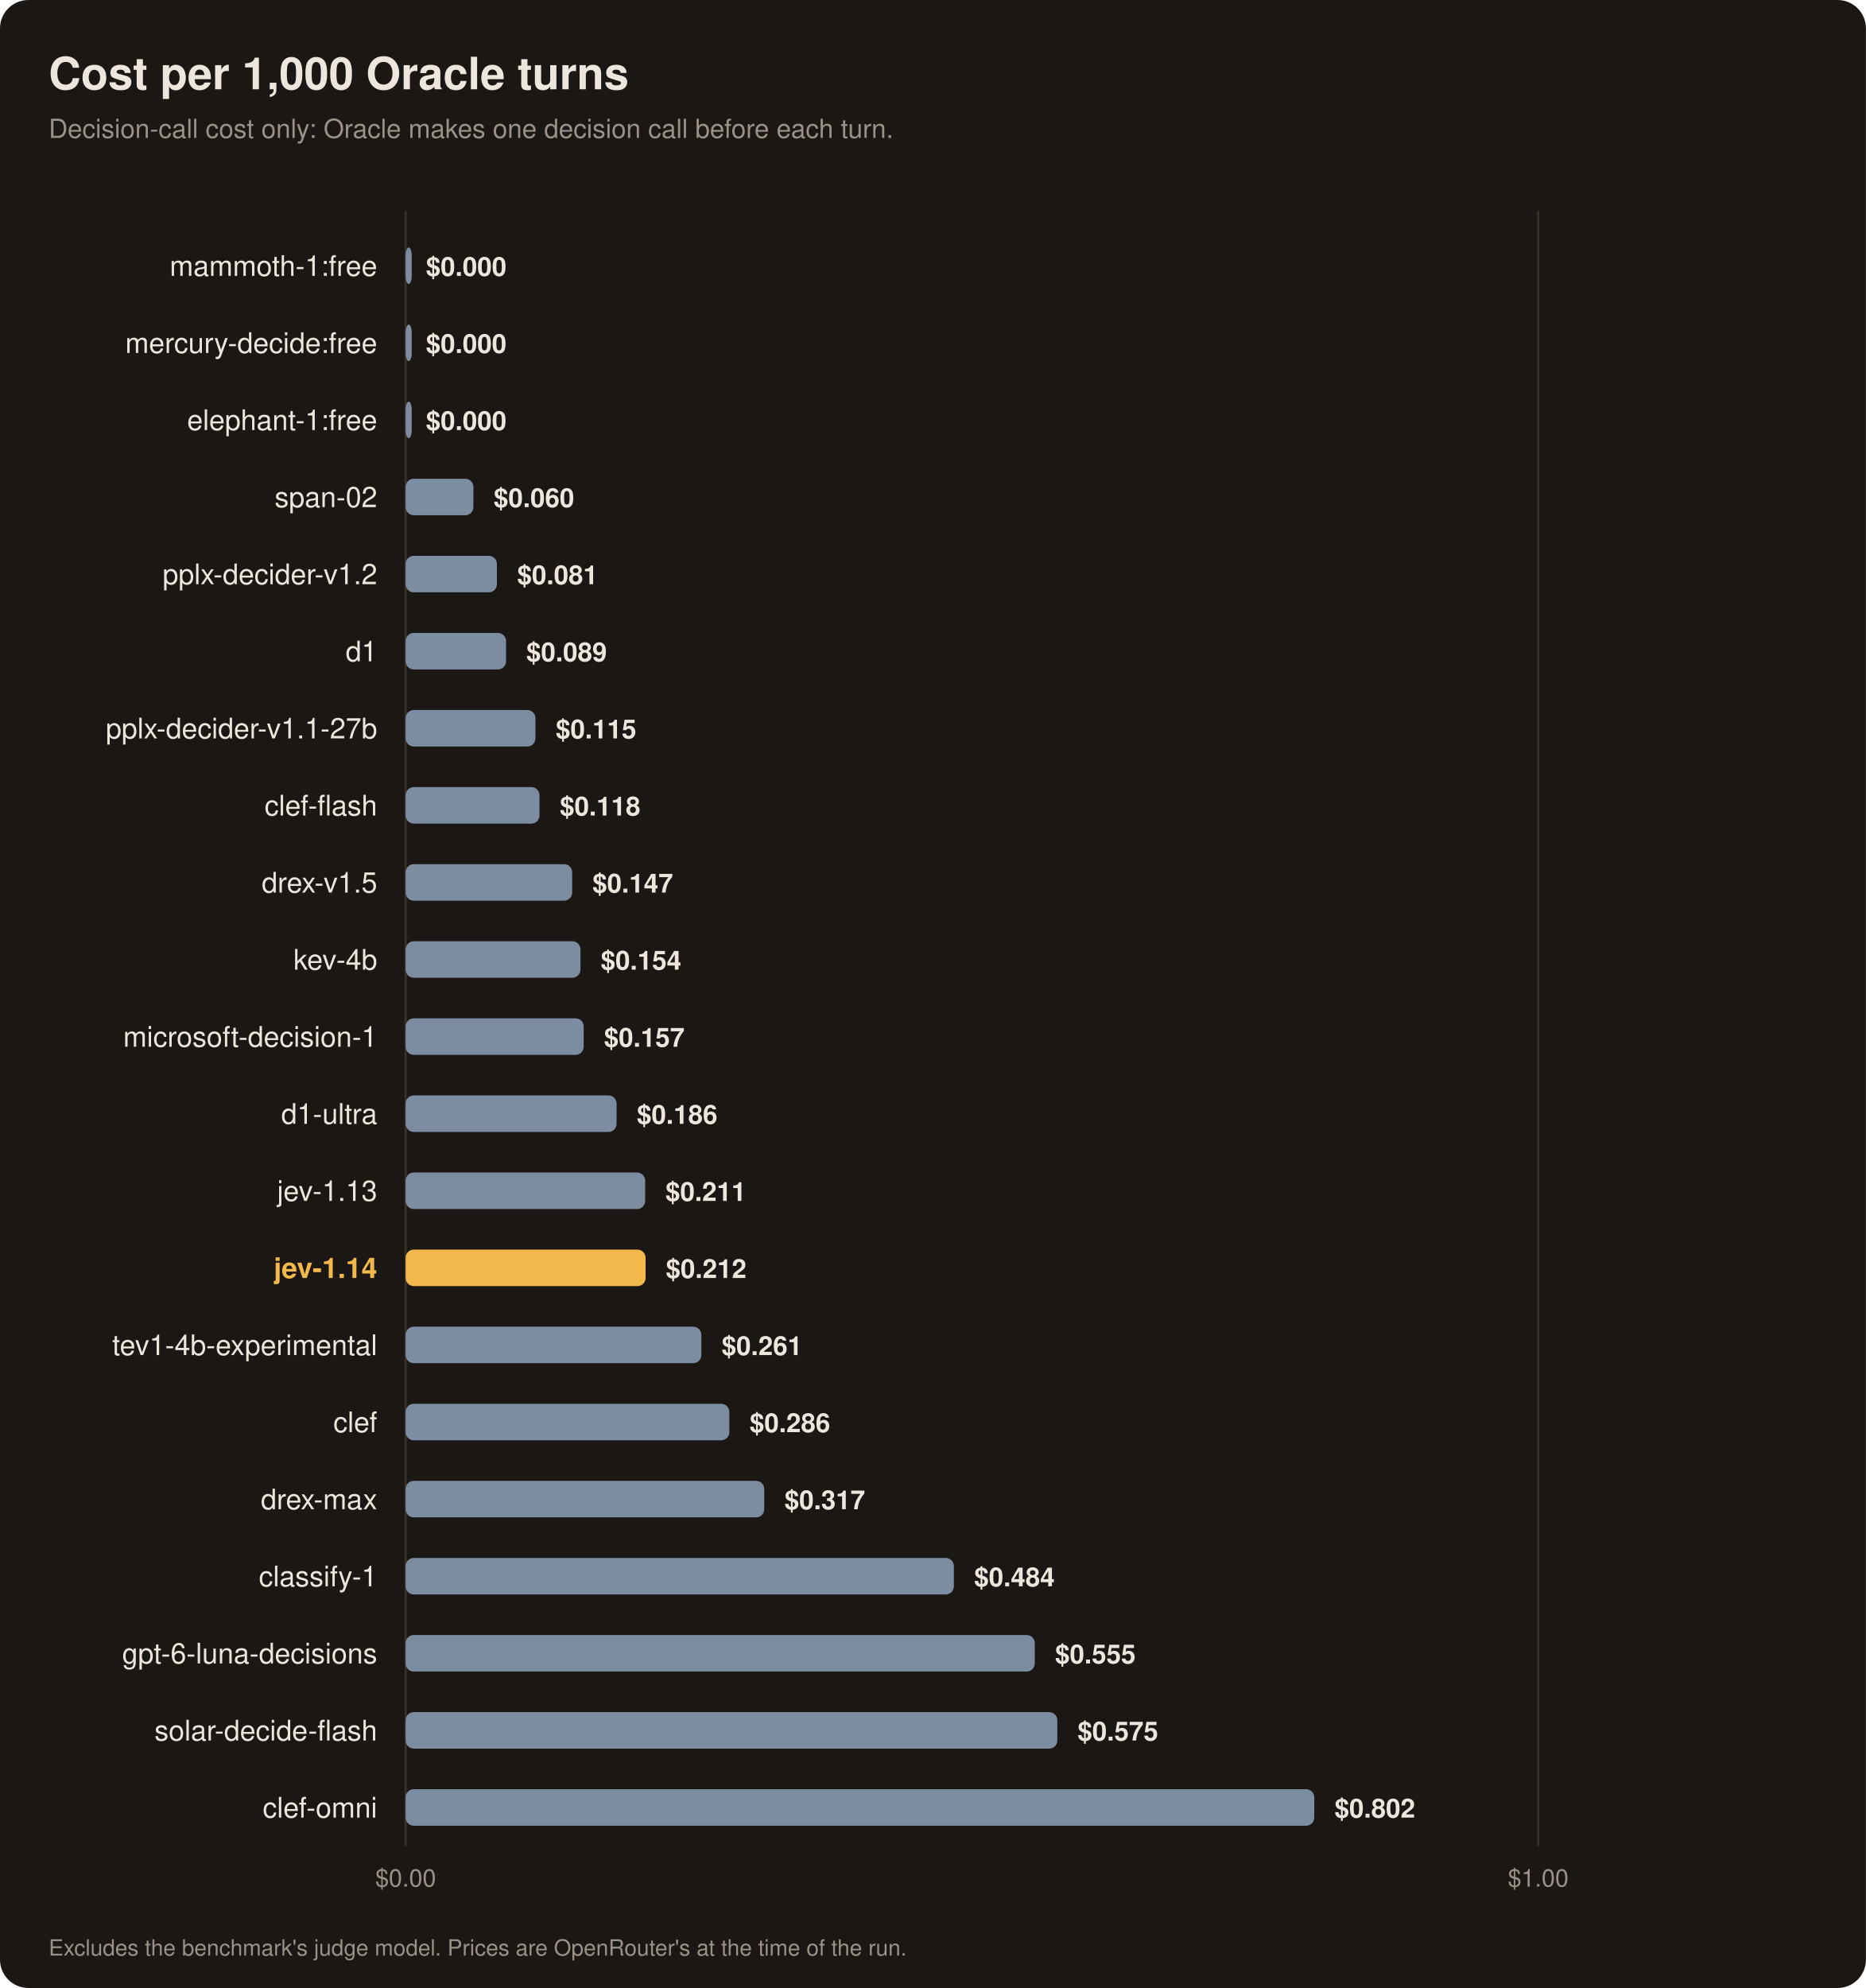
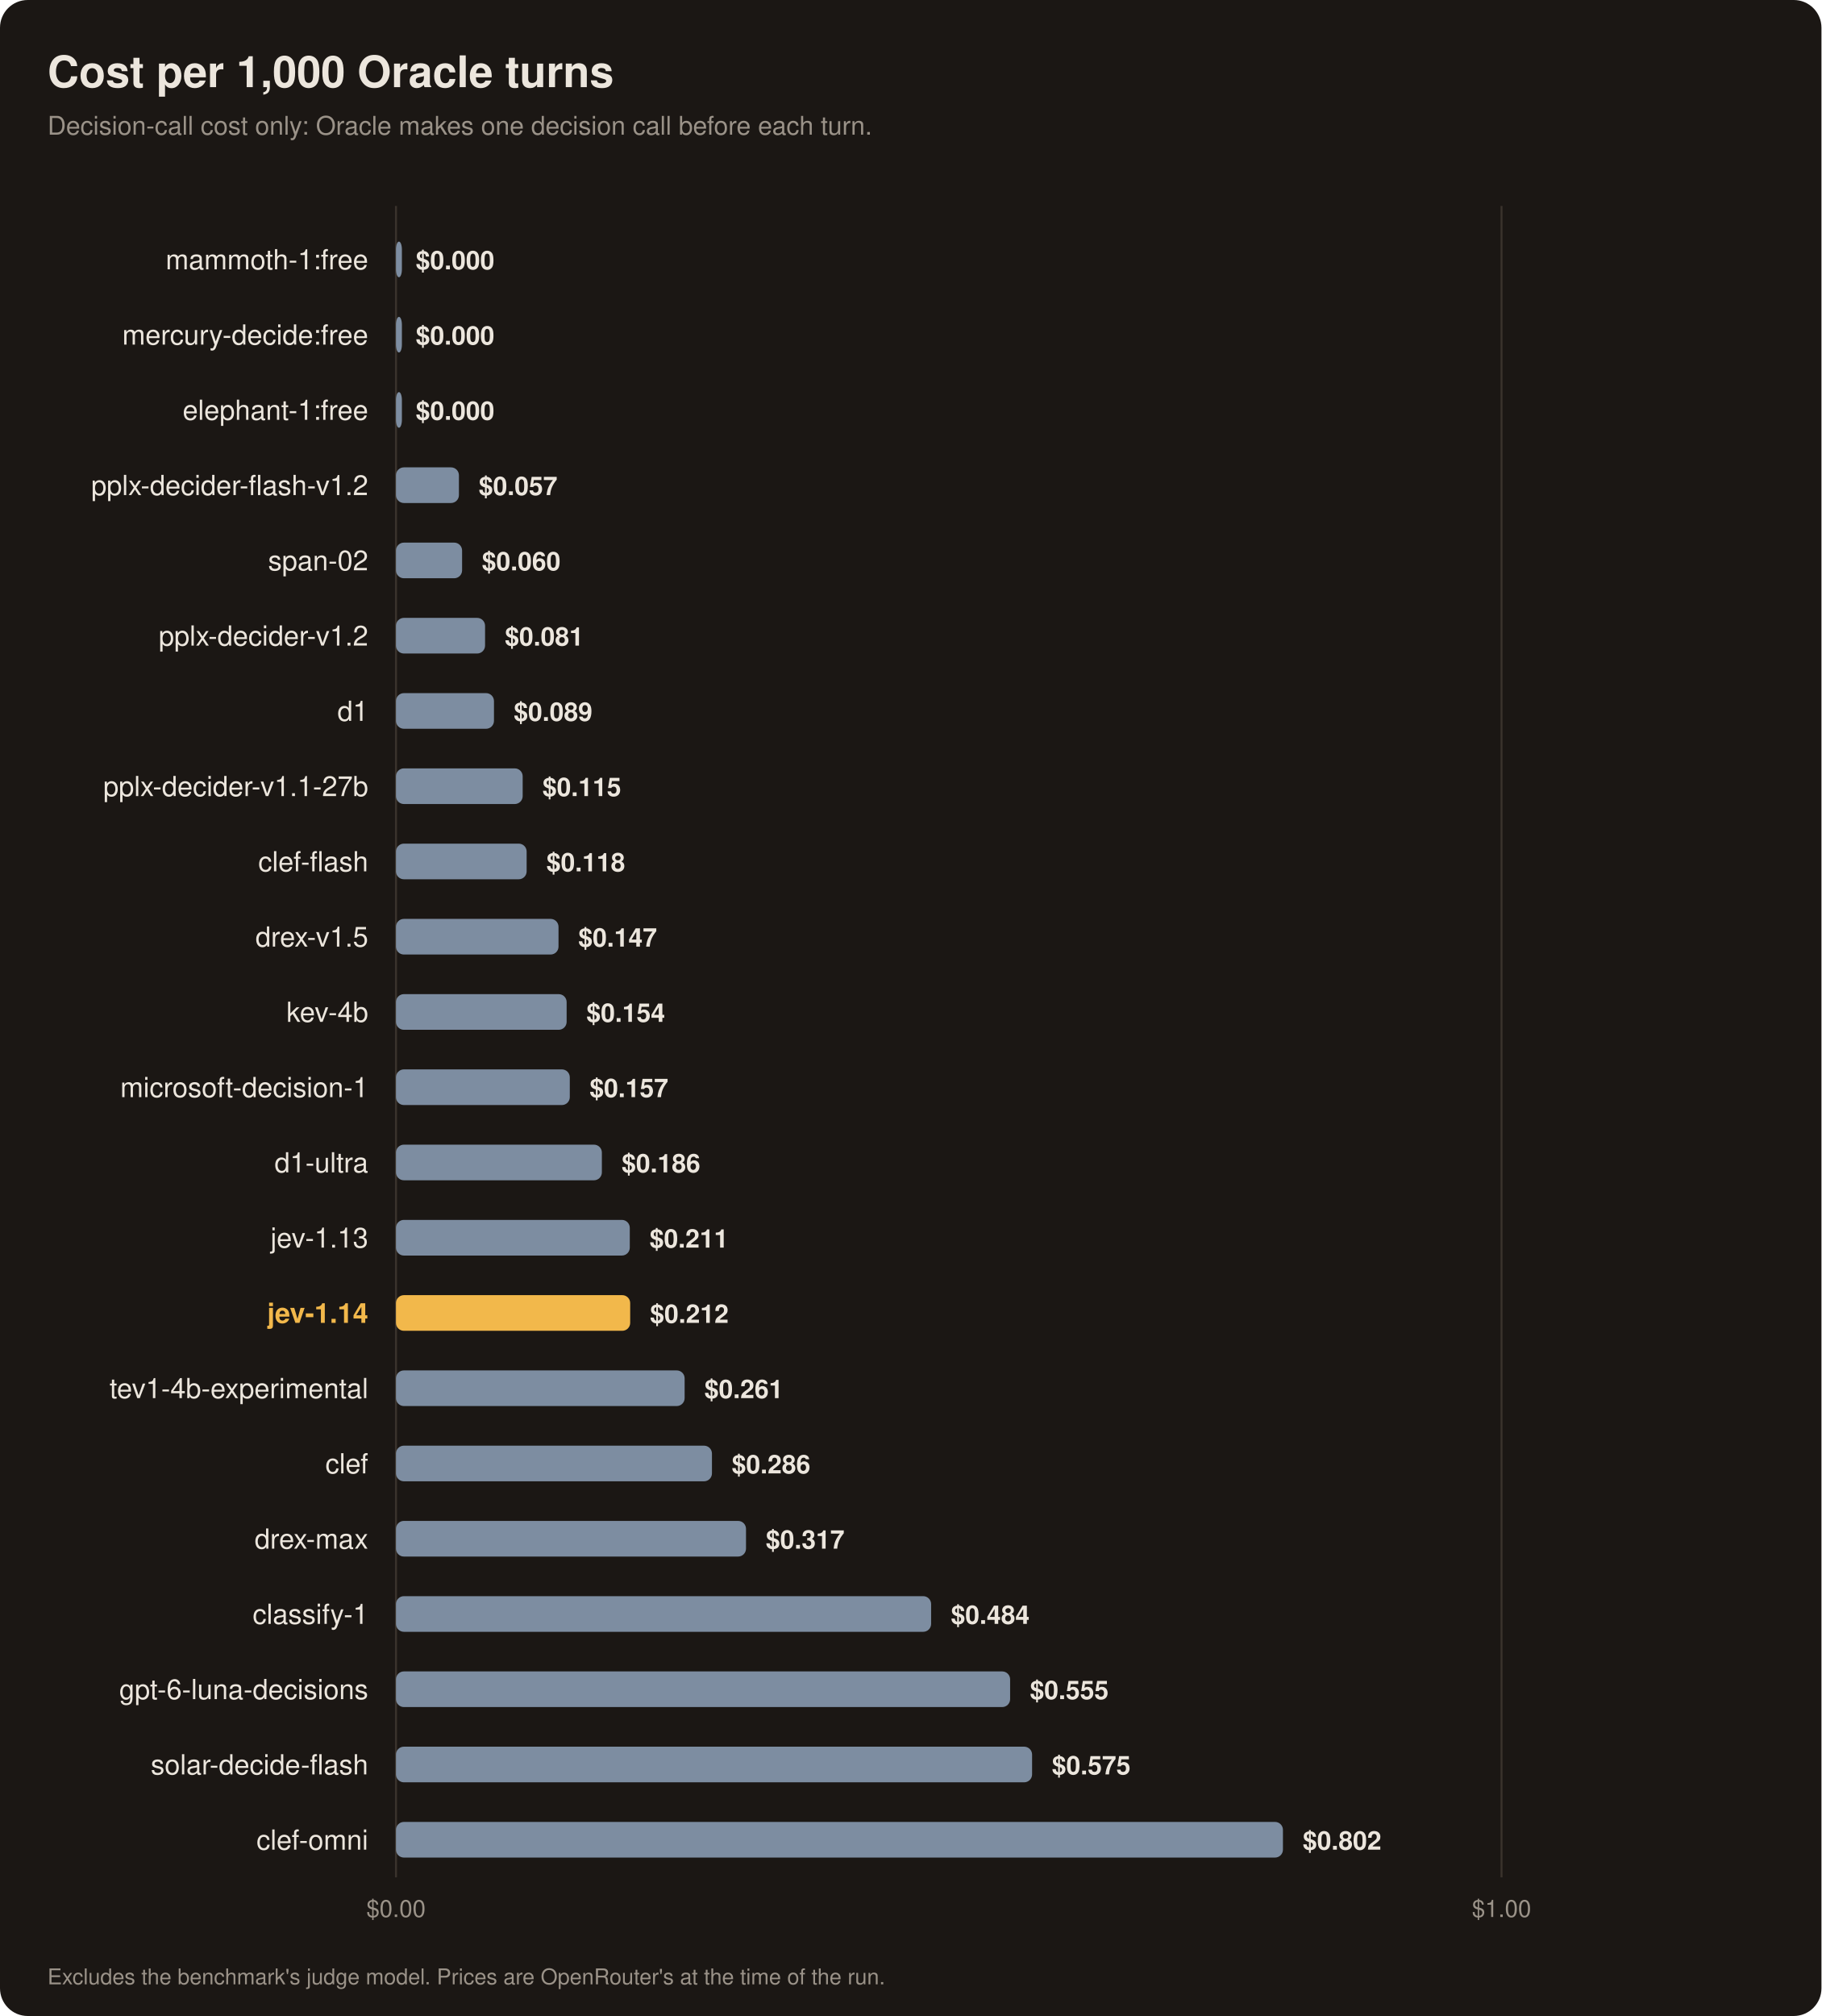
- <svg xmlns="http://www.w3.org/2000/svg" viewBox="0 0 920 980" width="920" role="img" aria-label="Cost per 1,000 Oracle turns" font-family="-apple-system,BlinkMacSystemFont,'Segoe UI',Helvetica,Arial,sans-serif">
-   <rect width="920" height="980" rx="14" fill="#1b1714" />
+ <svg xmlns="http://www.w3.org/2000/svg" viewBox="0 0 920 1018" width="920" role="img" aria-label="Cost per 1,000 Oracle turns" font-family="-apple-system,BlinkMacSystemFont,'Segoe UI',Helvetica,Arial,sans-serif">
+   <rect width="920" height="1018" rx="14" fill="#1b1714" />
  <text x="24.0" y="44.0" font-size="22" font-weight="700" fill="#ece6dd" text-anchor="start">Cost per 1,000 Oracle turns</text>
  <text x="24.0" y="68.0" font-size="13" font-weight="400" fill="#9a9288" text-anchor="start">Decision-call cost only: Oracle makes one decision call before each turn.</text>
-   <line x1="200.0" y1="104.0" x2="200.0" y2="910.0" stroke="#3a332c" stroke-width="1.0" />
-   <text x="200.0" y="930.0" font-size="12" font-weight="400" fill="#9a9288" text-anchor="middle">$0.00</text>
-   <line x1="758.4" y1="104.0" x2="758.4" y2="910.0" stroke="#3a332c" stroke-width="1.0" />
-   <text x="758.4" y="930.0" font-size="12" font-weight="400" fill="#9a9288" text-anchor="middle">$1.00</text>
+   <line x1="200.0" y1="104.0" x2="200.0" y2="948.0" stroke="#3a332c" stroke-width="1.0" />
+   <text x="200.0" y="968.0" font-size="12" font-weight="400" fill="#9a9288" text-anchor="middle">$0.00</text>
+   <line x1="758.4" y1="104.0" x2="758.4" y2="948.0" stroke="#3a332c" stroke-width="1.0" />
+   <text x="758.4" y="968.0" font-size="12" font-weight="400" fill="#9a9288" text-anchor="middle">$1.00</text>
  <text x="186.0" y="136.0" font-size="14" font-weight="500" fill="#ece6dd" text-anchor="end">mammoth-1:free</text>
  <rect x="200.0" y="122.0" width="3.0" height="18.0" rx="4.0" fill="#7d8da1" />
  <text x="210.0" y="136.0" font-size="13" font-weight="600" fill="#ece6dd" text-anchor="start">$0.000</text>
  <text x="186.0" y="174.0" font-size="14" font-weight="500" fill="#ece6dd" text-anchor="end">mercury-decide:free</text>
  <rect x="200.0" y="160.0" width="3.0" height="18.0" rx="4.0" fill="#7d8da1" />
  <text x="210.0" y="174.0" font-size="13" font-weight="600" fill="#ece6dd" text-anchor="start">$0.000</text>
  <text x="186.0" y="212.0" font-size="14" font-weight="500" fill="#ece6dd" text-anchor="end">elephant-1:free</text>
  <rect x="200.0" y="198.0" width="3.0" height="18.0" rx="4.0" fill="#7d8da1" />
  <text x="210.0" y="212.0" font-size="13" font-weight="600" fill="#ece6dd" text-anchor="start">$0.000</text>
-   <text x="186.0" y="250.0" font-size="14" font-weight="500" fill="#ece6dd" text-anchor="end">span-02</text>
-   <rect x="200.0" y="236.0" width="33.4" height="18.0" rx="4.0" fill="#7d8da1" />
-   <text x="243.4" y="250.0" font-size="13" font-weight="600" fill="#ece6dd" text-anchor="start">$0.060</text>
-   <text x="186.0" y="288.0" font-size="14" font-weight="500" fill="#ece6dd" text-anchor="end">pplx-decider-v1.2</text>
-   <rect x="200.0" y="274.0" width="45.0" height="18.0" rx="4.0" fill="#7d8da1" />
-   <text x="255.0" y="288.0" font-size="13" font-weight="600" fill="#ece6dd" text-anchor="start">$0.081</text>
-   <text x="186.0" y="326.0" font-size="14" font-weight="500" fill="#ece6dd" text-anchor="end">d1</text>
-   <rect x="200.0" y="312.0" width="49.5" height="18.0" rx="4.0" fill="#7d8da1" />
-   <text x="259.5" y="326.0" font-size="13" font-weight="600" fill="#ece6dd" text-anchor="start">$0.089</text>
-   <text x="186.0" y="364.0" font-size="14" font-weight="500" fill="#ece6dd" text-anchor="end">pplx-decider-v1.1-27b</text>
-   <rect x="200.0" y="350.0" width="64.0" height="18.0" rx="4.0" fill="#7d8da1" />
-   <text x="274.0" y="364.0" font-size="13" font-weight="600" fill="#ece6dd" text-anchor="start">$0.115</text>
-   <text x="186.0" y="402.0" font-size="14" font-weight="500" fill="#ece6dd" text-anchor="end">clef-flash</text>
-   <rect x="200.0" y="388.0" width="66.0" height="18.0" rx="4.0" fill="#7d8da1" />
-   <text x="276.0" y="402.0" font-size="13" font-weight="600" fill="#ece6dd" text-anchor="start">$0.118</text>
-   <text x="186.0" y="440.0" font-size="14" font-weight="500" fill="#ece6dd" text-anchor="end">drex-v1.5</text>
-   <rect x="200.0" y="426.0" width="82.1" height="18.0" rx="4.0" fill="#7d8da1" />
-   <text x="292.1" y="440.0" font-size="13" font-weight="600" fill="#ece6dd" text-anchor="start">$0.147</text>
-   <text x="186.0" y="478.0" font-size="14" font-weight="500" fill="#ece6dd" text-anchor="end">kev-4b</text>
-   <rect x="200.0" y="464.0" width="86.2" height="18.0" rx="4.0" fill="#7d8da1" />
-   <text x="296.2" y="478.0" font-size="13" font-weight="600" fill="#ece6dd" text-anchor="start">$0.154</text>
-   <text x="186.0" y="516.0" font-size="14" font-weight="500" fill="#ece6dd" text-anchor="end">microsoft-decision-1</text>
-   <rect x="200.0" y="502.0" width="87.8" height="18.0" rx="4.0" fill="#7d8da1" />
-   <text x="297.8" y="516.0" font-size="13" font-weight="600" fill="#ece6dd" text-anchor="start">$0.157</text>
-   <text x="186.0" y="554.0" font-size="14" font-weight="500" fill="#ece6dd" text-anchor="end">d1-ultra</text>
-   <rect x="200.0" y="540.0" width="104.0" height="18.0" rx="4.0" fill="#7d8da1" />
-   <text x="314.0" y="554.0" font-size="13" font-weight="600" fill="#ece6dd" text-anchor="start">$0.186</text>
-   <text x="186.0" y="592.0" font-size="14" font-weight="500" fill="#ece6dd" text-anchor="end">jev-1.13</text>
-   <rect x="200.0" y="578.0" width="118.1" height="18.0" rx="4.0" fill="#7d8da1" />
-   <text x="328.1" y="592.0" font-size="13" font-weight="600" fill="#ece6dd" text-anchor="start">$0.211</text>
-   <text x="186.0" y="630.0" font-size="14" font-weight="700" fill="#f2b84b" text-anchor="end">jev-1.14</text>
-   <rect x="200.0" y="616.0" width="118.3" height="18.0" rx="4.0" fill="#f2b84b" />
-   <text x="328.3" y="630.0" font-size="13" font-weight="600" fill="#ece6dd" text-anchor="start">$0.212</text>
-   <text x="186.0" y="668.0" font-size="14" font-weight="500" fill="#ece6dd" text-anchor="end">tev1-4b-experimental</text>
-   <rect x="200.0" y="654.0" width="145.8" height="18.0" rx="4.0" fill="#7d8da1" />
-   <text x="355.8" y="668.0" font-size="13" font-weight="600" fill="#ece6dd" text-anchor="start">$0.261</text>
-   <text x="186.0" y="706.0" font-size="14" font-weight="500" fill="#ece6dd" text-anchor="end">clef</text>
-   <rect x="200.0" y="692.0" width="159.6" height="18.0" rx="4.0" fill="#7d8da1" />
-   <text x="369.6" y="706.0" font-size="13" font-weight="600" fill="#ece6dd" text-anchor="start">$0.286</text>
-   <text x="186.0" y="744.0" font-size="14" font-weight="500" fill="#ece6dd" text-anchor="end">drex-max</text>
-   <rect x="200.0" y="730.0" width="176.8" height="18.0" rx="4.0" fill="#7d8da1" />
-   <text x="386.8" y="744.0" font-size="13" font-weight="600" fill="#ece6dd" text-anchor="start">$0.317</text>
-   <text x="186.0" y="782.0" font-size="14" font-weight="500" fill="#ece6dd" text-anchor="end">classify-1</text>
-   <rect x="200.0" y="768.0" width="270.3" height="18.0" rx="4.0" fill="#7d8da1" />
-   <text x="480.3" y="782.0" font-size="13" font-weight="600" fill="#ece6dd" text-anchor="start">$0.484</text>
-   <text x="186.0" y="820.0" font-size="14" font-weight="500" fill="#ece6dd" text-anchor="end">gpt-6-luna-decisions</text>
-   <rect x="200.0" y="806.0" width="310.2" height="18.0" rx="4.0" fill="#7d8da1" />
-   <text x="520.2" y="820.0" font-size="13" font-weight="600" fill="#ece6dd" text-anchor="start">$0.555</text>
-   <text x="186.0" y="858.0" font-size="14" font-weight="500" fill="#ece6dd" text-anchor="end">solar-decide-flash</text>
-   <rect x="200.0" y="844.0" width="321.3" height="18.0" rx="4.0" fill="#7d8da1" />
-   <text x="531.3" y="858.0" font-size="13" font-weight="600" fill="#ece6dd" text-anchor="start">$0.575</text>
-   <text x="186.0" y="896.0" font-size="14" font-weight="500" fill="#ece6dd" text-anchor="end">clef-omni</text>
-   <rect x="200.0" y="882.0" width="448.0" height="18.0" rx="4.0" fill="#7d8da1" />
-   <text x="658.0" y="896.0" font-size="13" font-weight="600" fill="#ece6dd" text-anchor="start">$0.802</text>
-   <text x="24.0" y="964.0" font-size="11" font-weight="400" fill="#9a9288" text-anchor="start">Excludes the benchmark's judge model. Prices are OpenRouter's at the time of the run.</text>
+   <text x="186.0" y="250.0" font-size="14" font-weight="500" fill="#ece6dd" text-anchor="end">pplx-decider-flash-v1.2</text>
+   <rect x="200.0" y="236.0" width="31.8" height="18.0" rx="4.0" fill="#7d8da1" />
+   <text x="241.8" y="250.0" font-size="13" font-weight="600" fill="#ece6dd" text-anchor="start">$0.057</text>
+   <text x="186.0" y="288.0" font-size="14" font-weight="500" fill="#ece6dd" text-anchor="end">span-02</text>
+   <rect x="200.0" y="274.0" width="33.4" height="18.0" rx="4.0" fill="#7d8da1" />
+   <text x="243.4" y="288.0" font-size="13" font-weight="600" fill="#ece6dd" text-anchor="start">$0.060</text>
+   <text x="186.0" y="326.0" font-size="14" font-weight="500" fill="#ece6dd" text-anchor="end">pplx-decider-v1.2</text>
+   <rect x="200.0" y="312.0" width="45.0" height="18.0" rx="4.0" fill="#7d8da1" />
+   <text x="255.0" y="326.0" font-size="13" font-weight="600" fill="#ece6dd" text-anchor="start">$0.081</text>
+   <text x="186.0" y="364.0" font-size="14" font-weight="500" fill="#ece6dd" text-anchor="end">d1</text>
+   <rect x="200.0" y="350.0" width="49.5" height="18.0" rx="4.0" fill="#7d8da1" />
+   <text x="259.5" y="364.0" font-size="13" font-weight="600" fill="#ece6dd" text-anchor="start">$0.089</text>
+   <text x="186.0" y="402.0" font-size="14" font-weight="500" fill="#ece6dd" text-anchor="end">pplx-decider-v1.1-27b</text>
+   <rect x="200.0" y="388.0" width="64.0" height="18.0" rx="4.0" fill="#7d8da1" />
+   <text x="274.0" y="402.0" font-size="13" font-weight="600" fill="#ece6dd" text-anchor="start">$0.115</text>
+   <text x="186.0" y="440.0" font-size="14" font-weight="500" fill="#ece6dd" text-anchor="end">clef-flash</text>
+   <rect x="200.0" y="426.0" width="66.0" height="18.0" rx="4.0" fill="#7d8da1" />
+   <text x="276.0" y="440.0" font-size="13" font-weight="600" fill="#ece6dd" text-anchor="start">$0.118</text>
+   <text x="186.0" y="478.0" font-size="14" font-weight="500" fill="#ece6dd" text-anchor="end">drex-v1.5</text>
+   <rect x="200.0" y="464.0" width="82.1" height="18.0" rx="4.0" fill="#7d8da1" />
+   <text x="292.1" y="478.0" font-size="13" font-weight="600" fill="#ece6dd" text-anchor="start">$0.147</text>
+   <text x="186.0" y="516.0" font-size="14" font-weight="500" fill="#ece6dd" text-anchor="end">kev-4b</text>
+   <rect x="200.0" y="502.0" width="86.2" height="18.0" rx="4.0" fill="#7d8da1" />
+   <text x="296.2" y="516.0" font-size="13" font-weight="600" fill="#ece6dd" text-anchor="start">$0.154</text>
+   <text x="186.0" y="554.0" font-size="14" font-weight="500" fill="#ece6dd" text-anchor="end">microsoft-decision-1</text>
+   <rect x="200.0" y="540.0" width="87.8" height="18.0" rx="4.0" fill="#7d8da1" />
+   <text x="297.8" y="554.0" font-size="13" font-weight="600" fill="#ece6dd" text-anchor="start">$0.157</text>
+   <text x="186.0" y="592.0" font-size="14" font-weight="500" fill="#ece6dd" text-anchor="end">d1-ultra</text>
+   <rect x="200.0" y="578.0" width="104.0" height="18.0" rx="4.0" fill="#7d8da1" />
+   <text x="314.0" y="592.0" font-size="13" font-weight="600" fill="#ece6dd" text-anchor="start">$0.186</text>
+   <text x="186.0" y="630.0" font-size="14" font-weight="500" fill="#ece6dd" text-anchor="end">jev-1.13</text>
+   <rect x="200.0" y="616.0" width="118.1" height="18.0" rx="4.0" fill="#7d8da1" />
+   <text x="328.1" y="630.0" font-size="13" font-weight="600" fill="#ece6dd" text-anchor="start">$0.211</text>
+   <text x="186.0" y="668.0" font-size="14" font-weight="700" fill="#f2b84b" text-anchor="end">jev-1.14</text>
+   <rect x="200.0" y="654.0" width="118.3" height="18.0" rx="4.0" fill="#f2b84b" />
+   <text x="328.3" y="668.0" font-size="13" font-weight="600" fill="#ece6dd" text-anchor="start">$0.212</text>
+   <text x="186.0" y="706.0" font-size="14" font-weight="500" fill="#ece6dd" text-anchor="end">tev1-4b-experimental</text>
+   <rect x="200.0" y="692.0" width="145.8" height="18.0" rx="4.0" fill="#7d8da1" />
+   <text x="355.8" y="706.0" font-size="13" font-weight="600" fill="#ece6dd" text-anchor="start">$0.261</text>
+   <text x="186.0" y="744.0" font-size="14" font-weight="500" fill="#ece6dd" text-anchor="end">clef</text>
+   <rect x="200.0" y="730.0" width="159.6" height="18.0" rx="4.0" fill="#7d8da1" />
+   <text x="369.6" y="744.0" font-size="13" font-weight="600" fill="#ece6dd" text-anchor="start">$0.286</text>
+   <text x="186.0" y="782.0" font-size="14" font-weight="500" fill="#ece6dd" text-anchor="end">drex-max</text>
+   <rect x="200.0" y="768.0" width="176.8" height="18.0" rx="4.0" fill="#7d8da1" />
+   <text x="386.8" y="782.0" font-size="13" font-weight="600" fill="#ece6dd" text-anchor="start">$0.317</text>
+   <text x="186.0" y="820.0" font-size="14" font-weight="500" fill="#ece6dd" text-anchor="end">classify-1</text>
+   <rect x="200.0" y="806.0" width="270.3" height="18.0" rx="4.0" fill="#7d8da1" />
+   <text x="480.3" y="820.0" font-size="13" font-weight="600" fill="#ece6dd" text-anchor="start">$0.484</text>
+   <text x="186.0" y="858.0" font-size="14" font-weight="500" fill="#ece6dd" text-anchor="end">gpt-6-luna-decisions</text>
+   <rect x="200.0" y="844.0" width="310.2" height="18.0" rx="4.0" fill="#7d8da1" />
+   <text x="520.2" y="858.0" font-size="13" font-weight="600" fill="#ece6dd" text-anchor="start">$0.555</text>
+   <text x="186.0" y="896.0" font-size="14" font-weight="500" fill="#ece6dd" text-anchor="end">solar-decide-flash</text>
+   <rect x="200.0" y="882.0" width="321.3" height="18.0" rx="4.0" fill="#7d8da1" />
+   <text x="531.3" y="896.0" font-size="13" font-weight="600" fill="#ece6dd" text-anchor="start">$0.575</text>
+   <text x="186.0" y="934.0" font-size="14" font-weight="500" fill="#ece6dd" text-anchor="end">clef-omni</text>
+   <rect x="200.0" y="920.0" width="448.0" height="18.0" rx="4.0" fill="#7d8da1" />
+   <text x="658.0" y="934.0" font-size="13" font-weight="600" fill="#ece6dd" text-anchor="start">$0.802</text>
+   <text x="24.0" y="1002.0" font-size="11" font-weight="400" fill="#9a9288" text-anchor="start">Excludes the benchmark's judge model. Prices are OpenRouter's at the time of the run.</text>
</svg>
